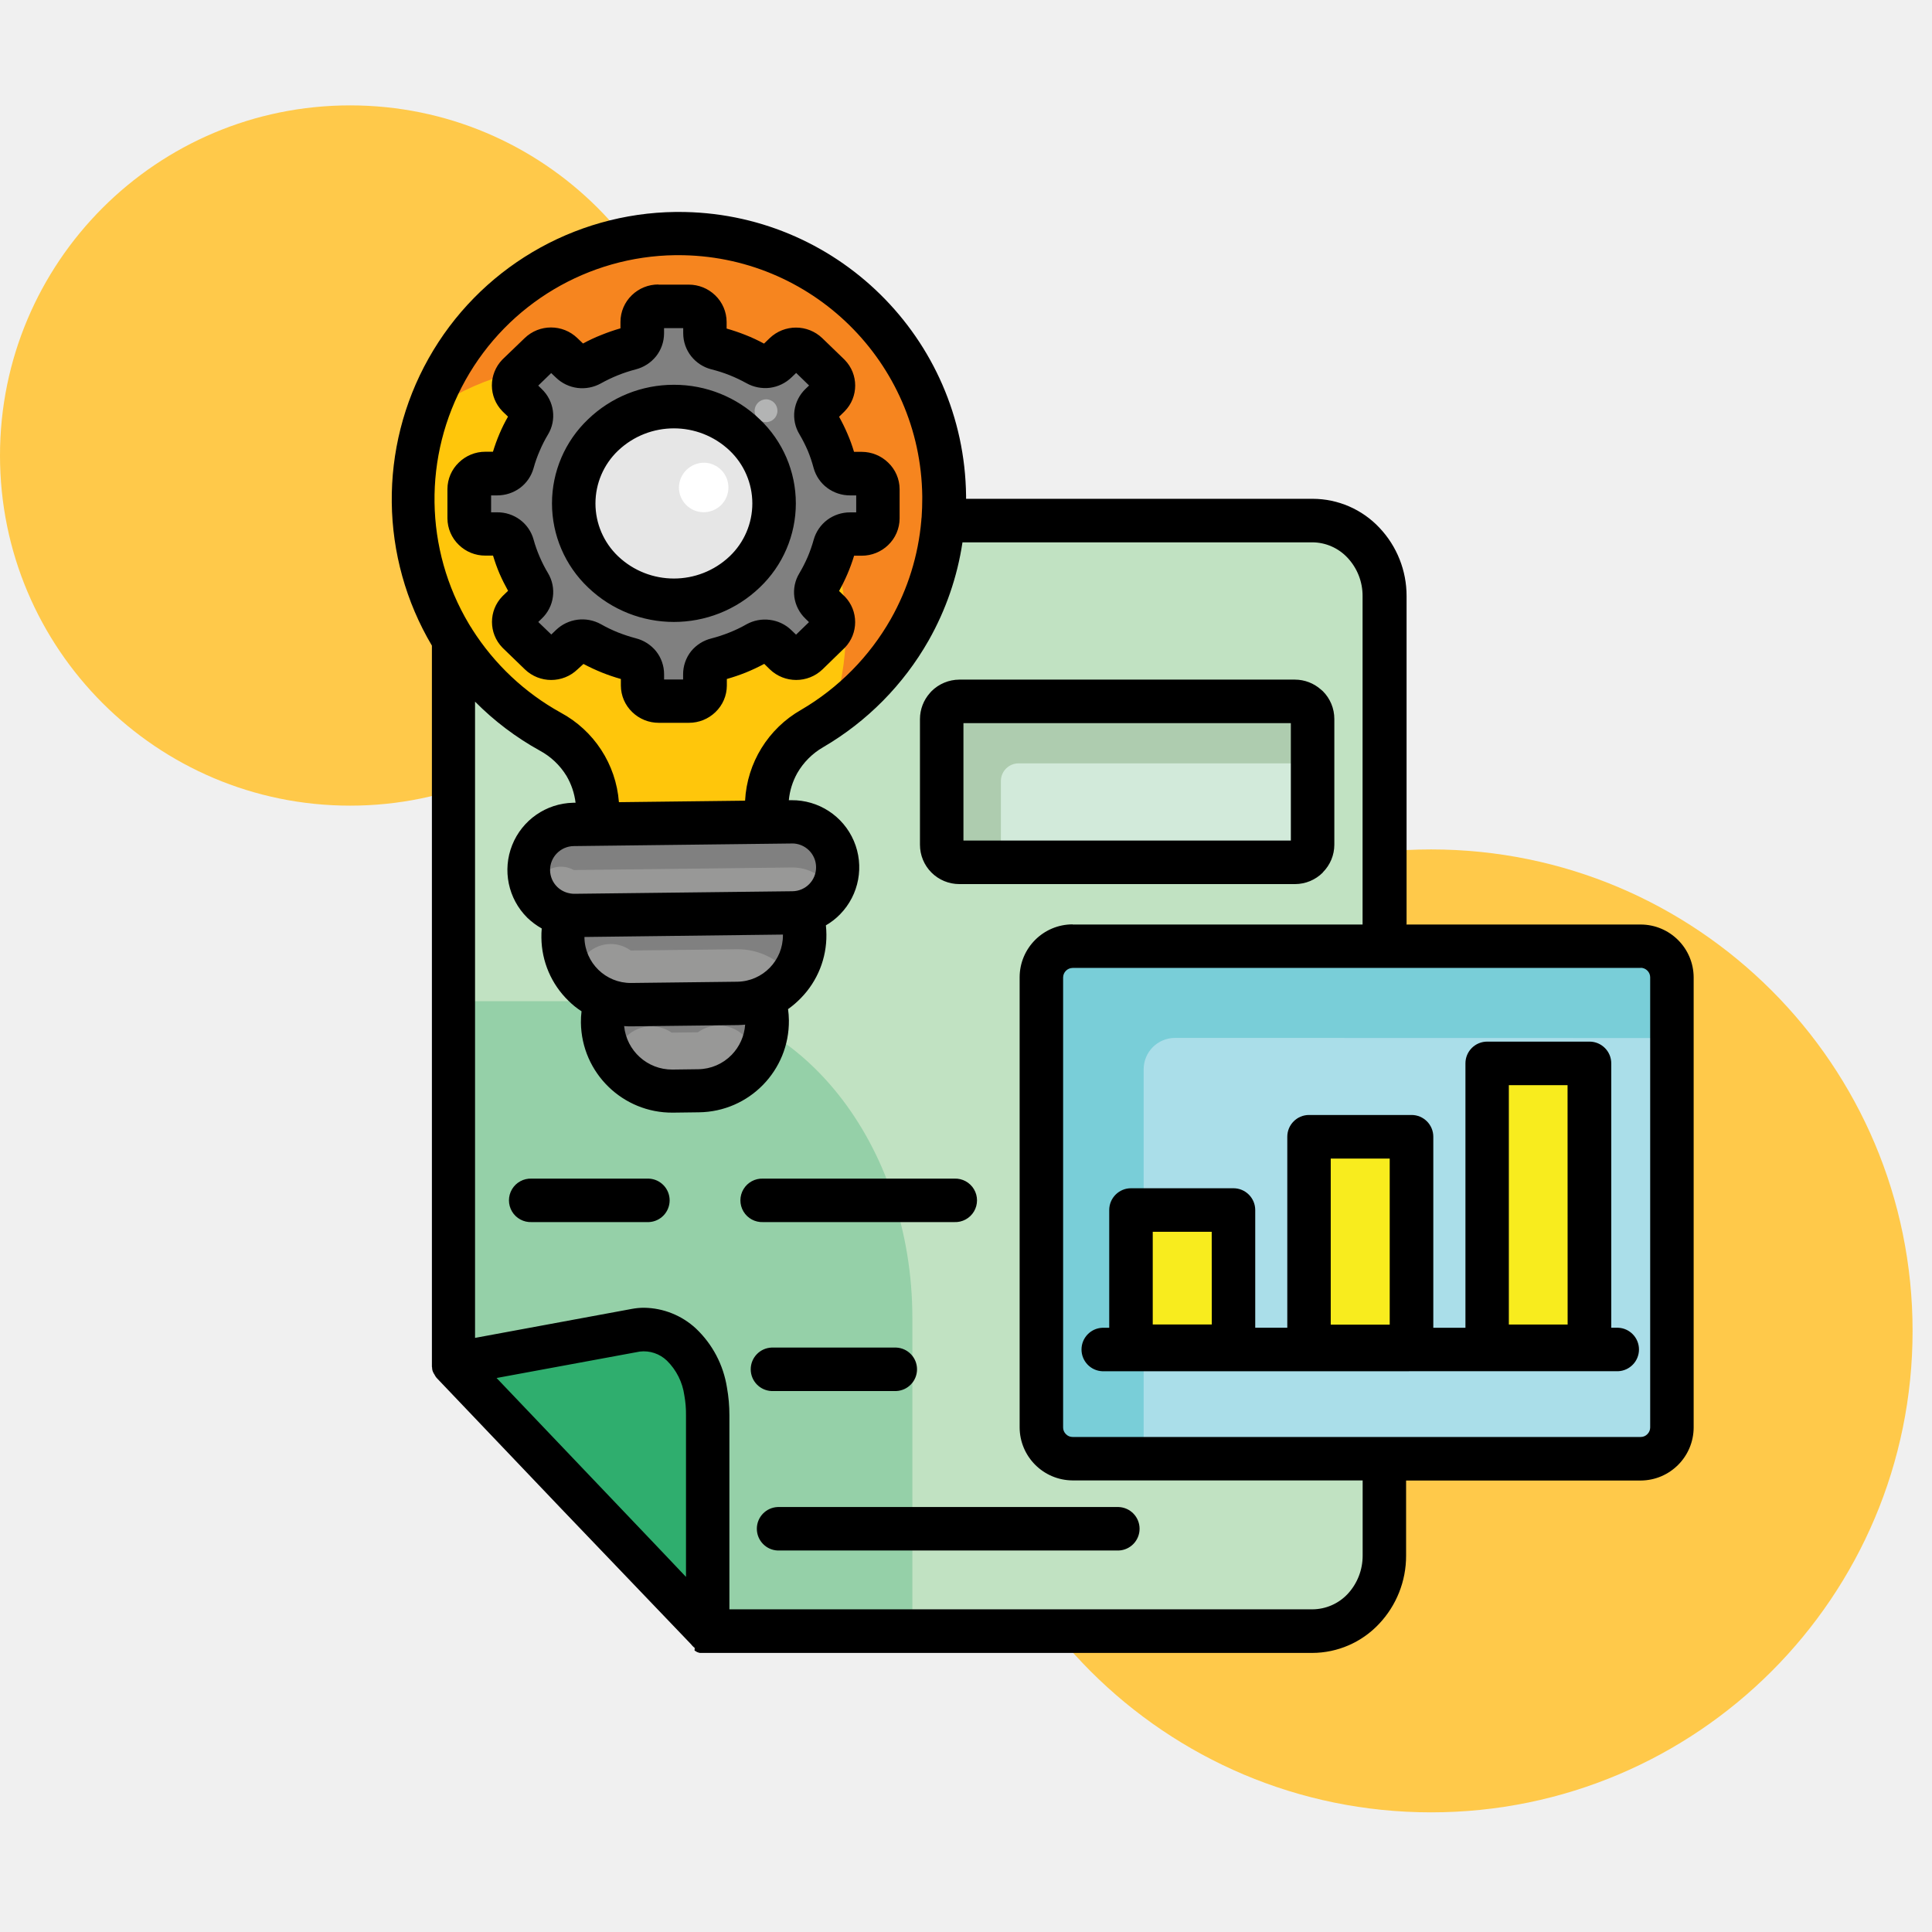
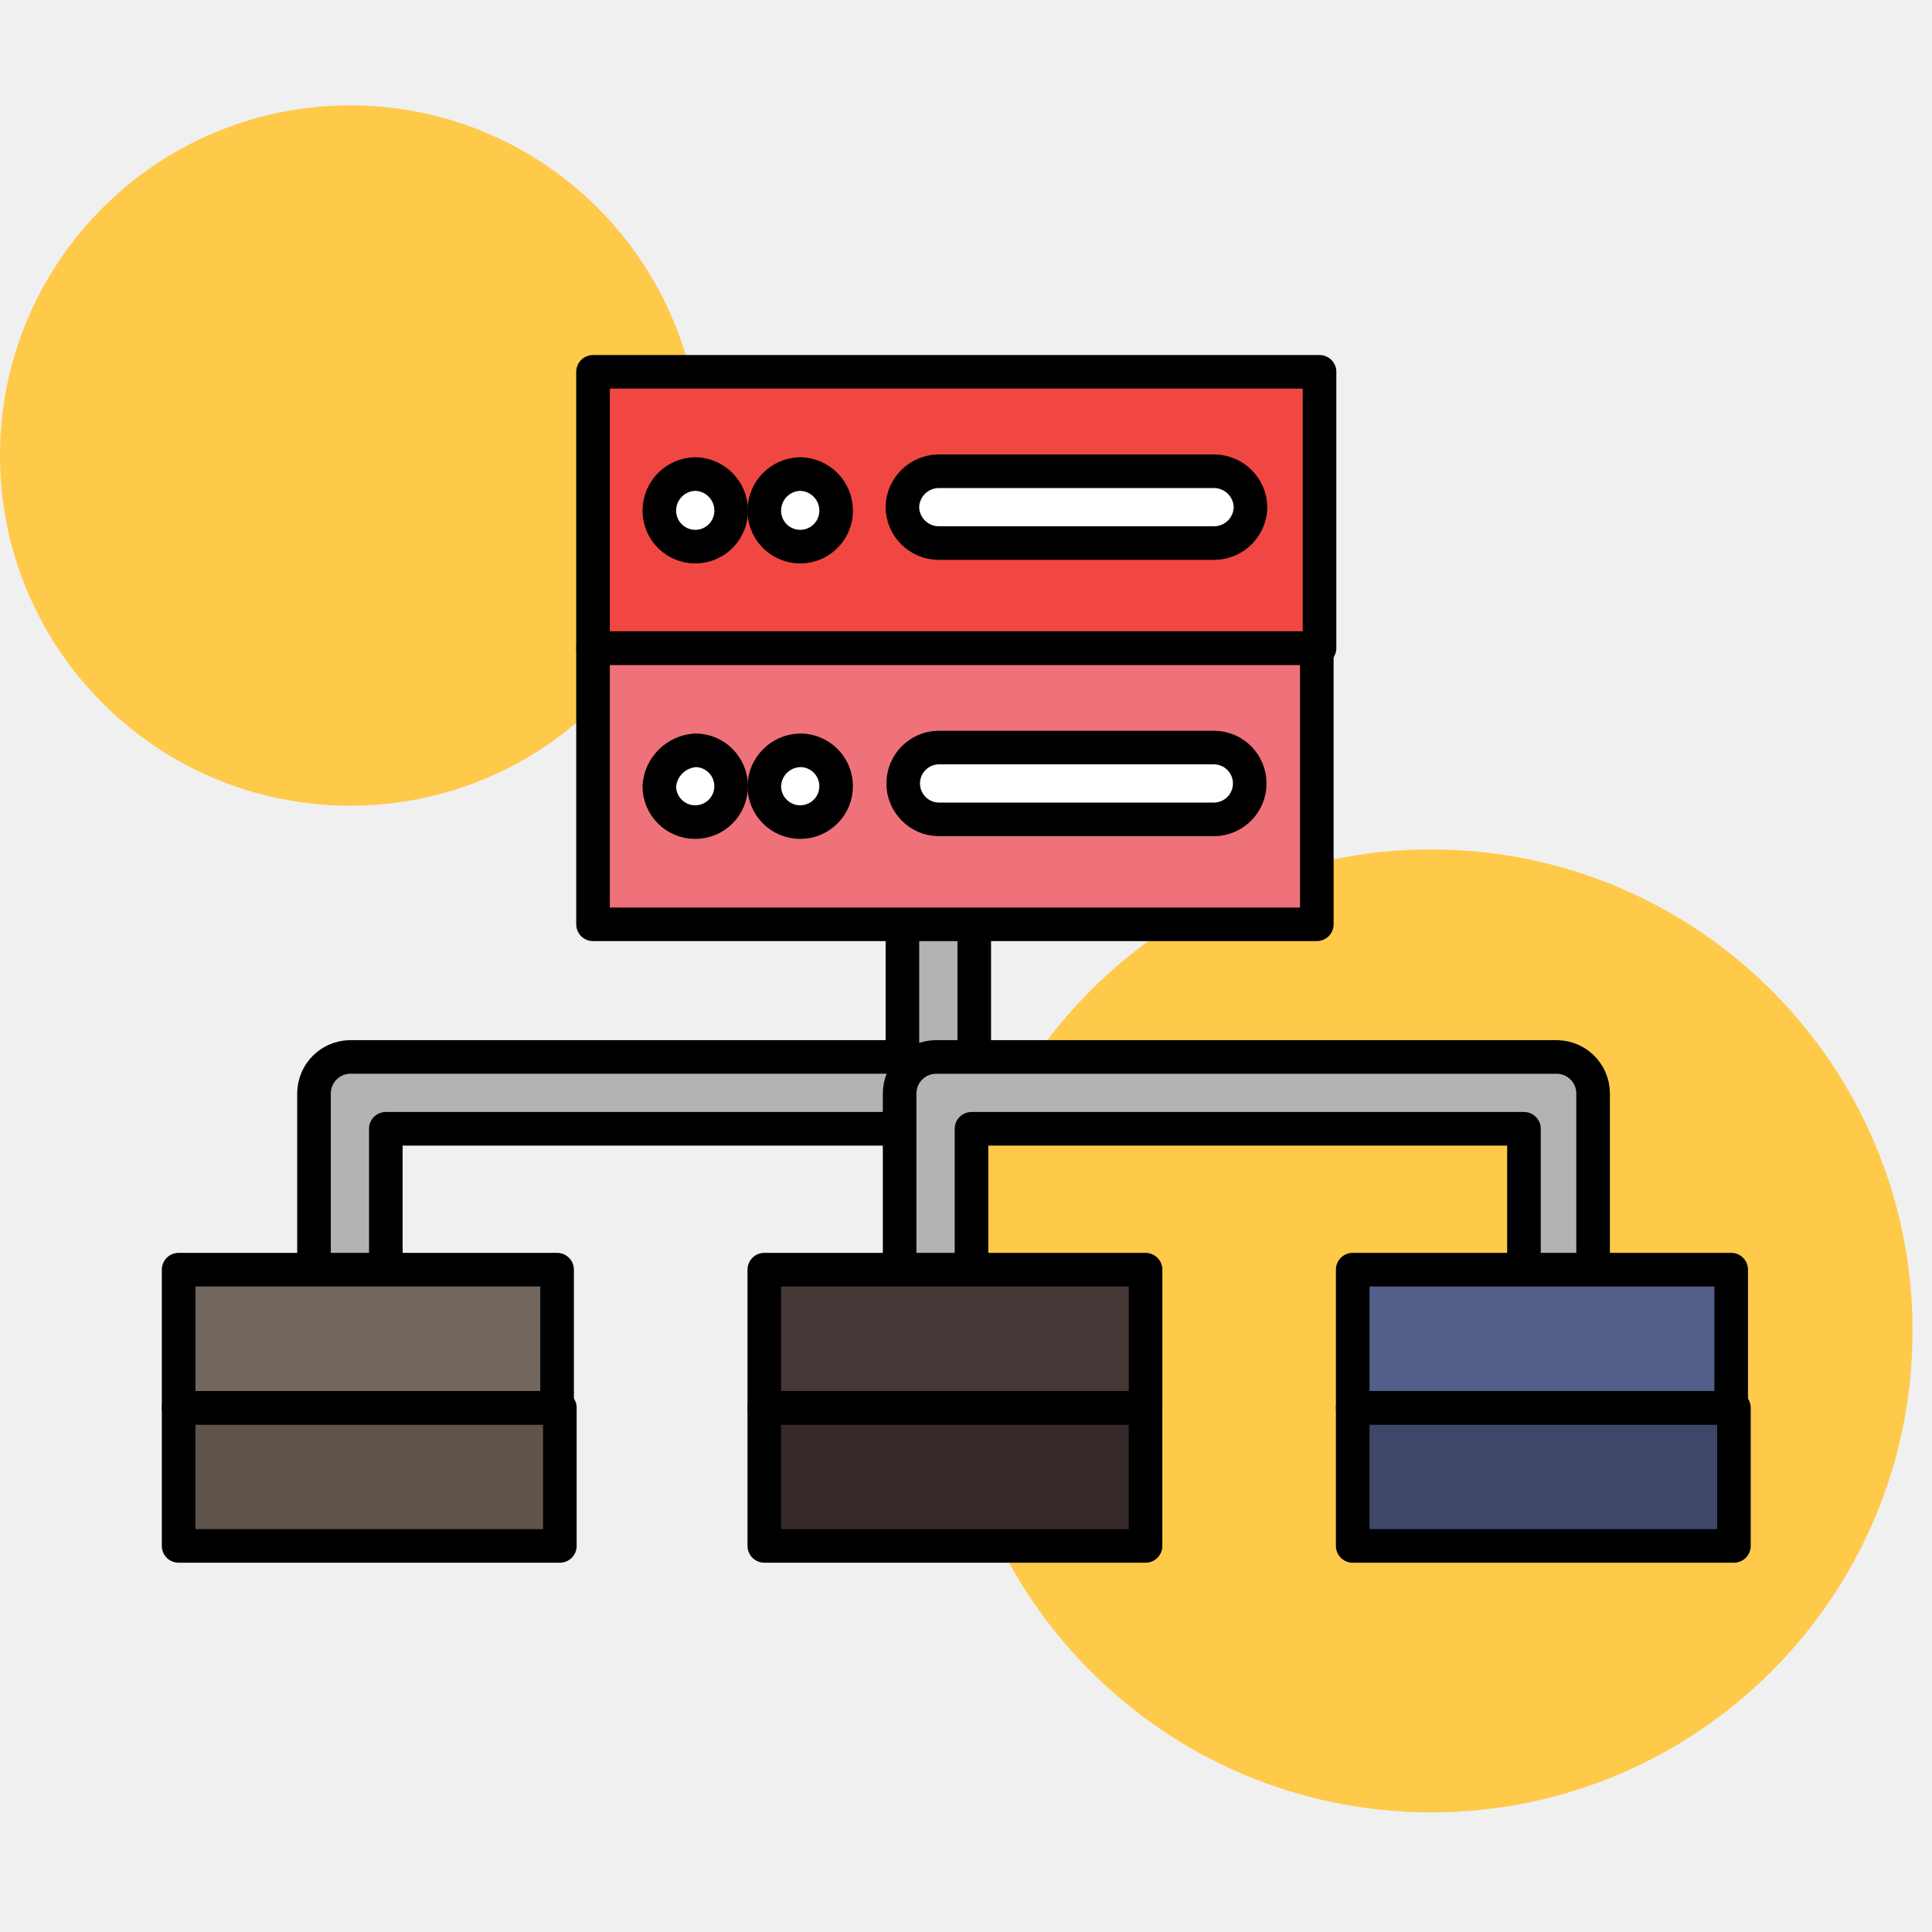
- <svg xmlns="http://www.w3.org/2000/svg" width="52.122" height="52.121" viewBox="0 0 52.122 52.121">
+ <svg xmlns="http://www.w3.org/2000/svg" width="115" height="115" viewBox="0 0 115 115">
  <defs>
    <clipPath id="clip-path">
-       <rect id="Rectangle_426136" data-name="Rectangle 426136" width="52.122" height="52.122" transform="translate(800.781 1954)" fill="#e8bad8" opacity="0.41" />
+       <rect id="Rectangle_425557" data-name="Rectangle 425557" width="115" height="115" transform="translate(800.781 1954)" fill="#e8bad8" opacity="0.41" />
    </clipPath>
  </defs>
-   <g id="Mask_Group_1099724" data-name="Mask Group 1099724" transform="translate(-800.781 -1954)" clip-path="url(#clip-path)">
-     <g id="Group_1229138" data-name="Group 1229138" transform="translate(800.781 1956.843)">
-       <g id="Group_1229136" data-name="Group 1229136" transform="translate(0)">
-         <ellipse id="Ellipse_13109" data-name="Ellipse 13109" cx="12.989" cy="12.989" rx="12.989" ry="12.989" transform="translate(25.62 20.073)" fill="#ffc94a" />
-         <ellipse id="Ellipse_13110" data-name="Ellipse 13110" cx="9.446" cy="9.446" rx="9.446" ry="9.446" fill="#ffc94a" />
+   <g id="Mask_Group_1099600" data-name="Mask Group 1099600" transform="translate(-800.781 -1954)" clip-path="url(#clip-path)">
+     <g id="Group_1228594" data-name="Group 1228594" transform="translate(799.781 1960.273)">
+       <g id="Group_1228592" data-name="Group 1228592" transform="translate(1)">
+         <ellipse id="Ellipse_13026" data-name="Ellipse 13026" cx="28.658" cy="28.658" rx="28.658" ry="28.658" transform="translate(56.527 44.289)" fill="#ffc94a" />
+         <ellipse id="Ellipse_13027" data-name="Ellipse 13027" cx="20.842" cy="20.842" rx="20.842" ry="20.842" fill="#ffc94a" />
      </g>
-       <g id="workflow_18091876" transform="translate(10.556 2.873)">
-         <g id="Group_1229137" data-name="Group 1229137" transform="translate(0.586 0.584)">
-           <path id="Path_1525252" data-name="Path 1525252" d="M78.508,153.029H62.191l-6.861-7.206V125.108a2,2,0,0,1,1.941-2.038H78.508a2,2,0,0,1,1.941,2.038v25.884A2,2,0,0,1,78.508,153.029Z" transform="translate(-54.243 -115.324)" fill="#c1e2c2" fill-rule="evenodd" />
-           <path id="Path_1525253" data-name="Path 1525253" d="M67.706,294.8H61.788l-6.468-8.116V277.81h5.574c3.745,0,6.812,3.845,6.812,8.546Z" transform="translate(-54.234 -257.099)" fill="#95d0a8" fill-rule="evenodd" />
-           <path id="Path_1525254" data-name="Path 1525254" d="M55.32,384.459l4.921-.91c.826-.152,1.941.544,1.941,2.294v5.822Z" transform="translate(-54.234 -353.96)" fill="#2fae6e" fill-rule="evenodd" />
-           <path id="Path_1525255" data-name="Path 1525255" d="M222.121,181.26h-9.056a.476.476,0,0,0-.475.475v3.392a.476.476,0,0,0,.475.475h9.056a.476.476,0,0,0,.475-.475v-3.392A.477.477,0,0,0,222.121,181.26Z" transform="translate(-198.326 -168.639)" fill="#aeccaf" fill-rule="evenodd" />
-           <path id="Path_1525256" data-name="Path 1525256" d="M231.64,203.889h7.936a.476.476,0,0,0,.475-.475V201.22h-7.933a.478.478,0,0,0-.478.475Z" transform="translate(-215.78 -186.926)" fill="#d2eada" fill-rule="evenodd" />
-           <path id="Path_1525257" data-name="Path 1525257" d="M49.436,30.625A7.165,7.165,0,0,1,53.124,43.98,2.421,2.421,0,0,0,51.9,46.148l.019,1.582-4.558.054L47.338,46.2a2.417,2.417,0,0,0-1.278-2.14,7.164,7.164,0,0,1,3.376-13.438Z" transform="translate(-42.354 -30.624)" fill="#f6851f" fill-rule="evenodd" />
-           <path id="Path_1525258" data-name="Path 1525258" d="M53.659,82.1a6.158,6.158,0,0,1-.525.339,2.421,2.421,0,0,0-1.228,2.168l0,.264a7.2,7.2,0,0,1-1.415,1.083,2.9,2.9,0,0,0-.366.256l-2.76.034-.019-1.582a2.417,2.417,0,0,0-1.278-2.14,7.169,7.169,0,0,1-3.315-8.61,7.165,7.165,0,0,1,10.9,8.187Z" transform="translate(-42.364 -69.086)" fill="#ffc60b" fill-rule="evenodd" />
-           <path id="Path_1525259" data-name="Path 1525259" d="M105.211,265.778l.7-.009a1.87,1.87,0,1,0-.043-3.74l-.7.007a1.872,1.872,0,0,0,.043,3.743Z" transform="translate(-98.211 -242.639)" fill="gray" fill-rule="evenodd" />
-           <path id="Path_1525260" data-name="Path 1525260" d="M109.134,289.407l.7-.009a.967.967,0,1,0-.017-1.579l-.706.008a.967.967,0,1,0,.019,1.581Z" transform="translate(-102.133 -266.269)" fill="#989897" fill-rule="evenodd" />
-           <path id="Path_1525261" data-name="Path 1525261" d="M92.393,234.952l2.871-.034a1.826,1.826,0,0,1,.043,3.652l-2.871.034a1.826,1.826,0,1,1-.043-3.652Z" transform="translate(-86.547 -217.801)" fill="gray" fill-rule="evenodd" />
-           <path id="Path_1525262" data-name="Path 1525262" d="M100.936,261.8a1.827,1.827,0,0,1-1.449.748l-2.871.033a.912.912,0,1,1-.017-1.46l2.871-.034A1.828,1.828,0,0,1,100.936,261.8Z" transform="translate(-90.726 -241.778)" fill="#989897" fill-rule="evenodd" />
-           <path id="Path_1525263" data-name="Path 1525263" d="M80.71,220.108l5.888-.069a1.228,1.228,0,0,1,.028,2.457l-5.888.069a1.228,1.228,0,0,1-.028-2.457Z" transform="translate(-76.386 -204.169)" fill="gray" fill-rule="evenodd" />
-           <path id="Path_1525264" data-name="Path 1525264" d="M89.552,235.3a1.231,1.231,0,0,1-1.055.627L82.609,236a.708.708,0,1,1-.014-1.228l5.888-.069A1.233,1.233,0,0,1,89.552,235.3Z" transform="translate(-78.257 -217.6)" fill="#989897" fill-rule="evenodd" />
-           <path id="Path_1525265" data-name="Path 1525265" d="M65.584,54.07H66.4a.429.429,0,0,1,.435.421V54.8a.413.413,0,0,0,.321.4,4.645,4.645,0,0,1,1.083.435.443.443,0,0,0,.523-.066l.225-.219a.447.447,0,0,1,.612,0l.58.561a.409.409,0,0,1,0,.592l-.225.219a.405.405,0,0,0-.069.506,4.223,4.223,0,0,1,.449,1.045.423.423,0,0,0,.418.311h.318a.429.429,0,0,1,.435.421V59.8a.427.427,0,0,1-.435.418h-.318a.425.425,0,0,0-.418.311,4.152,4.152,0,0,1-.449,1.045.409.409,0,0,0,.069.509l.225.216a.412.412,0,0,1,0,.594l-.58.558a.442.442,0,0,1-.612,0l-.225-.216a.434.434,0,0,0-.523-.066,4.735,4.735,0,0,1-1.083.432.418.418,0,0,0-.321.406v.307a.428.428,0,0,1-.435.418h-.817a.427.427,0,0,1-.435-.418V64a.416.416,0,0,0-.323-.406,4.686,4.686,0,0,1-1.081-.432.438.438,0,0,0-.525.066L63,63.446a.445.445,0,0,1-.615,0l-.577-.558a.412.412,0,0,1,0-.594l.225-.216a.409.409,0,0,0,.069-.509,4.183,4.183,0,0,1-.449-1.045.43.43,0,0,0-.421-.311h-.316a.427.427,0,0,1-.435-.418V59a.429.429,0,0,1,.435-.421h.316a.428.428,0,0,0,.421-.311,4.192,4.192,0,0,1,.449-1.045.405.405,0,0,0-.069-.506l-.226-.22a.409.409,0,0,1,0-.592l.577-.561a.45.45,0,0,1,.615,0l.223.219a.443.443,0,0,0,.525.066,4.568,4.568,0,0,1,1.081-.435.415.415,0,0,0,.323-.4V54.49A.429.429,0,0,1,65.584,54.07Z" transform="translate(-58.961 -52.106)" fill="gray" fill-rule="evenodd" />
-           <path id="Path_1525266" data-name="Path 1525266" d="M96.8,86.33a2.614,2.614,0,1,1-2.7,2.613A2.659,2.659,0,0,1,96.8,86.33Z" transform="translate(-89.764 -81.663)" fill="#e6e6e6" fill-rule="evenodd" />
-           <path id="Path_1525267" data-name="Path 1525267" d="M128.669,104.42a.668.668,0,1,1-.689.668A.68.68,0,0,1,128.669,104.42Z" transform="translate(-120.806 -98.237)" fill="#fff" fill-rule="evenodd" />
-           <path id="Path_1525268" data-name="Path 1525268" d="M152.668,84.01a.308.308,0,1,1-.318.307A.313.313,0,0,1,152.668,84.01Z" transform="translate(-143.134 -79.537)" fill="#b3b4b4" fill-rule="evenodd" />
-           <path id="Path_1525269" data-name="Path 1525269" d="M245.523,260.04h15.324a.846.846,0,0,1,.843.843v12.146a.846.846,0,0,1-.843.843H245.523a.846.846,0,0,1-.843-.843V260.883A.846.846,0,0,1,245.523,260.04Z" transform="translate(-227.728 -240.818)" fill="#79ced8" fill-rule="evenodd" />
-           <path id="Path_1525270" data-name="Path 1525270" d="M291.87,289.66v10.507a.846.846,0,0,1-.843.843H277.62V290.5a.846.846,0,0,1,.843-.843Z" transform="translate(-257.908 -267.956)" fill="#aadee9" fill-rule="evenodd" />
-           <path id="Path_1525271" data-name="Path 1525271" d="M273.53,301.786h2.765v3.674H273.53Zm9.608-3.956H285.9v7.631h-2.762Zm-4.805,1.978H281.1v5.652h-2.765Z" transform="translate(-254.16 -275.441)" fill="#f8ec1e" fill-rule="evenodd" />
-         </g>
-         <path id="Path_1525272" data-name="Path 1525272" d="M45.789,59.773a.587.587,0,0,1,0-1.173h9.2a.587.587,0,0,1,0,1.173Zm8.759-4.836a.587.587,0,0,1,0-1.173h.185V50.588A.588.588,0,0,1,55.32,50h2.765a.588.588,0,0,1,.587.587v3.176h.865V48.61a.587.587,0,0,1,.587-.587h2.765a.587.587,0,0,1,.587.587v5.154h.867V46.631a.586.586,0,0,1,.587-.587H67.69a.587.587,0,0,1,.587.587v7.132h.185a.587.587,0,0,1,0,1.173Zm2.95-3.762H55.907v2.5H57.5Zm9.6-3.956H65.514v6.458H67.1ZM62.3,49.2H60.709v4.479H62.3Zm-8.555-6.315h7.823V34.026a1.5,1.5,0,0,0-.406-1.036,1.309,1.309,0,0,0-.948-.416h-9.44a7.682,7.682,0,0,1-.914,2.649A7.794,7.794,0,0,1,47.017,38.1a1.9,1.9,0,0,0-.7.7,1.852,1.852,0,0,0-.228.731l.069,0a1.811,1.811,0,0,1,1.316,3.076,1.754,1.754,0,0,1-.385.3c.008.08.014.164.014.25a2.412,2.412,0,0,1-.686,1.71,2.467,2.467,0,0,1-.349.3,2.368,2.368,0,0,1,.023.3v0a2.456,2.456,0,0,1-2.427,2.484l-.7.009a2.46,2.46,0,0,1-2.484-2.427v0a2.213,2.213,0,0,1,.017-.307,2.158,2.158,0,0,1-.354-.285,2.407,2.407,0,0,1-.729-1.7c0-.085,0-.168.009-.25a1.889,1.889,0,0,1-.392-.292A1.814,1.814,0,0,1,40.267,39.6h.069a1.877,1.877,0,0,0-.245-.725,1.9,1.9,0,0,0-.717-.68,7.687,7.687,0,0,1-1.75-1.323V54.037l4.23-.782a1.769,1.769,0,0,1,.333-.031,2.1,2.1,0,0,1,1.394.558,2.786,2.786,0,0,1,.839,1.594,4.179,4.179,0,0,1,.066.748V61.36h15.73a1.316,1.316,0,0,0,.948-.413,1.512,1.512,0,0,0,.406-1.038V57.882H53.746a1.436,1.436,0,0,1-1.43-1.43V44.308a1.43,1.43,0,0,1,1.429-1.427Zm9,0h6.329A1.432,1.432,0,0,1,70.5,44.309V56.455a1.436,1.436,0,0,1-1.428,1.43H62.742v2.026a2.669,2.669,0,0,1-.731,1.843,2.479,2.479,0,0,1-1.8.782H43.857l-.008,0h-.016l-.009,0h-.007l-.009,0H43.8l-.007,0-.009,0h-.007l-.009,0-.008,0-.007,0-.009,0-.007,0-.007,0-.007,0-.009,0-.007,0-.007,0-.007,0-.007,0-.009-.005-.007,0-.007,0-.007-.005-.007,0-.007-.005-.007,0-.008-.005-.007,0-.007-.005-.007-.005-.007,0-.005-.005-.008-.005-.007-.005-.007-.005-.007-.005-.005,0-.007-.005-.007-.005L43.55,62.4l-.007-.005-.007-.005-.005-.005-.007-.005-.005-.005-.007-.007-.005-.005-.005-.005-.007-.005-.005-.007-.005-.005-.007-.007-.005-.005-.005-.007-.005-.005-.005-.008-3.513-3.669-3.335-3.5a.4.4,0,0,1-.048-.057l-.007-.012h0c-.005-.008-.009-.017-.014-.023l-.014-.026-.007-.012,0,0L36.512,55v0a.1.1,0,0,1-.012-.023l-.005-.014-.008-.012c-.005-.019-.012-.036-.017-.054l0-.014h0a.08.08,0,0,0-.005-.026V54.85l0-.009v0c0-.007,0-.017-.005-.026V54.8l0-.005v-.047h0V35.361a7.749,7.749,0,0,1,6.574-11.7h.054a7.748,7.748,0,0,1,7.783,7.657v.007h0a.32.32,0,0,1,0,.048V31.4h9.353a2.476,2.476,0,0,1,1.8.782,2.673,2.673,0,0,1,.731,1.843v8.854Zm6.329,1.171H53.745a.26.26,0,0,0-.256.256V56.454a.249.249,0,0,0,.076.18.246.246,0,0,0,.18.076H69.073a.246.246,0,0,0,.178-.076.25.25,0,0,0,.076-.18V44.308a.253.253,0,0,0-.076-.18A.26.26,0,0,0,69.072,44.052ZM42.989,28.324a3.323,3.323,0,0,1,2.316.931,3.129,3.129,0,0,1,0,4.536,3.346,3.346,0,0,1-4.632,0,3.129,3.129,0,0,1,0-4.536A3.323,3.323,0,0,1,42.989,28.324ZM44.494,30.1a2.187,2.187,0,0,0-3.011,0,1.968,1.968,0,0,0,0,2.85,2.187,2.187,0,0,0,3.011,0,1.968,1.968,0,0,0,0-2.85Zm-1.921-4.478h.817a1.023,1.023,0,0,1,.712.287,1,1,0,0,1,.309.72v.178a5.335,5.335,0,0,1,.509.173,4.509,4.509,0,0,1,.5.233l.15-.145a1.026,1.026,0,0,1,1.424,0l.577.558.026.026a.99.99,0,0,1,0,1.385l-.026.026-.126.123a4.837,4.837,0,0,1,.225.458,4.243,4.243,0,0,1,.178.489h.209a1.026,1.026,0,0,1,.712.29.994.994,0,0,1,.309.717v.791a1,1,0,0,1-.309.717,1.025,1.025,0,0,1-.712.287v0h-.207a4.673,4.673,0,0,1-.18.494,5.042,5.042,0,0,1-.225.458l.126.123.028.026a.994.994,0,0,1,0,1.382l-.028.026L47,36a1.026,1.026,0,0,1-1.424,0l-.15-.147a5.233,5.233,0,0,1-.5.235,5.339,5.339,0,0,1-.509.173v.178a.994.994,0,0,1-.309.717,1.025,1.025,0,0,1-.712.287h-.817a1.019,1.019,0,0,1-.712-.287.994.994,0,0,1-.309-.717v-.178a5.107,5.107,0,0,1-.509-.173,5.336,5.336,0,0,1-.5-.233L40.39,36a1.024,1.024,0,0,1-1.423,0l-.58-.561-.026-.026a.992.992,0,0,1,0-1.382l.026-.026.128-.123c-.083-.15-.159-.3-.228-.458s-.126-.323-.178-.492H37.9a1.014,1.014,0,0,1-.712-.287,1,1,0,0,1-.309-.717v-.791a.994.994,0,0,1,.309-.717,1.018,1.018,0,0,1,.712-.29h.207a4.973,4.973,0,0,1,.178-.489q.1-.235.228-.458l-.128-.123-.026-.026a.994.994,0,0,1-.281-.691h0a1,1,0,0,1,.278-.694l.026-.026.58-.558a1.024,1.024,0,0,1,1.423,0l.152.145a4.452,4.452,0,0,1,.5-.233,5.225,5.225,0,0,1,.51-.176v-.176h0a1,1,0,0,1,.309-.72,1.021,1.021,0,0,1,.713-.287Zm.665,1.174h-.515v.14h0a1,1,0,0,1-.216.62,1.037,1.037,0,0,1-.546.352,3.894,3.894,0,0,0-.484.159,4.046,4.046,0,0,0-.458.219,1.038,1.038,0,0,1-.632.123,1.021,1.021,0,0,1-.581-.28l-.128-.121-.349.338.095.093a1,1,0,0,1,.3.587.979.979,0,0,1-.133.641,3.424,3.424,0,0,0-.223.439,3.389,3.389,0,0,0-.164.463,1.006,1.006,0,0,1-.368.539,1.038,1.038,0,0,1-.615.2h-.164v.456h.164a1.023,1.023,0,0,1,.615.2.994.994,0,0,1,.368.539,3.436,3.436,0,0,0,.164.463,3.572,3.572,0,0,0,.223.437.988.988,0,0,1-.166,1.227l-.095.093.351.338.126-.121a1.029,1.029,0,0,1,1.213-.157,3.791,3.791,0,0,0,.458.221,4.418,4.418,0,0,0,.484.159,1.031,1.031,0,0,1,.546.349,1,1,0,0,1,.216.623v.14h.513v-.14a1,1,0,0,1,.216-.623A1.02,1.02,0,0,1,44,35.167a4.091,4.091,0,0,0,.484-.159,3.541,3.541,0,0,0,.461-.221,1.025,1.025,0,0,1,.632-.121,1.011,1.011,0,0,1,.581.278l.126.121.349-.338-.095-.093a1,1,0,0,1-.3-.584.985.985,0,0,1,.136-.643,3.9,3.9,0,0,0,.223-.437,3.756,3.756,0,0,0,.162-.463,1.015,1.015,0,0,1,.37-.541,1.03,1.03,0,0,1,.612-.2v0h.166v-.458H47.74a1.03,1.03,0,0,1-.612-.2,1,1,0,0,1-.37-.539A3.661,3.661,0,0,0,46.6,30.1a3.993,3.993,0,0,0-.223-.439.981.981,0,0,1-.136-.641,1.007,1.007,0,0,1,.3-.587l.095-.09-.349-.339-.126.121a1.031,1.031,0,0,1-.581.28,1.044,1.044,0,0,1-.632-.123,4.026,4.026,0,0,0-.461-.219A3.806,3.806,0,0,0,44,27.907a1.019,1.019,0,0,1-.544-.352,1,1,0,0,1-.216-.62v-.141ZM41.509,39.584l3.4-.04a3,3,0,0,1,1.512-2.451,6.634,6.634,0,0,0,2.418-2.447,6.54,6.54,0,0,0,.824-2.655v0a.71.71,0,0,1,.009-.095c.012-.168.017-.342.017-.515a.382.382,0,0,1,0-.054h0a6.581,6.581,0,0,0-6.608-6.5.414.414,0,0,1-.054,0,6.58,6.58,0,0,0-5.568,9.95c.014.023.031.048.045.074a.564.564,0,0,1,.048.076,6.631,6.631,0,0,0,2.38,2.24,3,3,0,0,1,1.573,2.414Zm4.422,3.572-5.356.065v.014a1.249,1.249,0,0,0,1.257,1.227l2.871-.034a1.249,1.249,0,0,0,1.227-1.258Zm.238-2.457-5.222.062-.665.008a.645.645,0,0,0-.449.194.639.639,0,0,0,.008.907.65.65,0,0,0,.335.173.08.08,0,0,0,.026.005.617.617,0,0,0,.1.008l5.885-.069a.644.644,0,0,0-.014-1.289Zm-1.252,4.887c-.066.007-.133.009-.2.012l-2.871.034c-.066,0-.133,0-.2-.007a1.3,1.3,0,0,0,1.3,1.173l.7-.009a1.279,1.279,0,0,0,.9-.387,1.3,1.3,0,0,0,.365-.815Zm.707,9.885a.587.587,0,0,1,0-1.173h3.361a.587.587,0,0,1,0,1.173Zm-.23-4.558a.587.587,0,1,1,0-1.173h5.161a.587.587,0,1,1,0,1.173Zm-6.244,0a.587.587,0,1,1,0-1.173h3.161a.587.587,0,0,1,0,1.173ZM59.633,37.452H50.8V40.62h8.833Zm-8.944-1.174h9.056a1.06,1.06,0,0,1,.7.268l.05.043a1.058,1.058,0,0,1,.311.751v3.392a1.054,1.054,0,0,1-.311.746l0,.005a1.06,1.06,0,0,1-.748.311H50.689a1.061,1.061,0,0,1-1.062-1.062V37.339a1.061,1.061,0,0,1,.268-.7.365.365,0,0,1,.043-.048A1.072,1.072,0,0,1,50.689,36.278ZM42.064,54.407l-3.859.712,4.3,4.513.81.853V56.126a2.788,2.788,0,0,0-.045-.539,1.627,1.627,0,0,0-.47-.936.9.9,0,0,0-.732-.245Z" transform="translate(-35.364 -23.659)" />
+       <g id="Group_1229566" data-name="Group 1229566" transform="translate(5351.312 3110.311)">
+         <path id="Path_1532066" data-name="Path 1532066" d="M7.095,43.709a2.177,2.177,0,0,1-2.138-2.138V31.212a2.177,2.177,0,0,1,2.138-2.138H39.982V20.853a2.138,2.138,0,1,1,4.275,0V31.212A2.177,2.177,0,0,1,42.12,33.35H9.232v8.222a2.073,2.073,0,0,1-2.138,2.138" transform="translate(-5336.578 -3082.745)" fill="#b3b3b3" stroke="#000" stroke-linecap="round" stroke-linejoin="round" stroke-width="2" />
+         <path id="Path_1532067" data-name="Path 1532067" d="M65.7,39.723a2.175,2.175,0,0,1-2.136-2.138V29.363H30.679v8.222a2.138,2.138,0,0,1-4.277,0V27.226a2.178,2.178,0,0,1,2.139-2.138h37a2.177,2.177,0,0,1,2.138,2.138V37.585A1.946,1.946,0,0,1,65.7,39.723" transform="translate(-5323.164 -3078.758)" fill="#b3b3b3" stroke="#000" stroke-linecap="round" stroke-linejoin="round" stroke-width="2" />
+         <rect id="Rectangle_426613" data-name="Rectangle 426613" width="22.692" height="8.222" transform="translate(-5269.794 -3032.788)" fill="#3e4767" stroke="#000" stroke-linecap="round" stroke-linejoin="round" stroke-width="2" />
+         <path id="Path_1532068" data-name="Path 1532068" d="M65.521,32.877V41.1H42.993V32.877H65.521Z" transform="translate(-5312.786 -3073.886)" fill="#535e89" stroke="#000" stroke-linecap="round" stroke-linejoin="round" stroke-width="2" />
+         <rect id="Rectangle_426614" data-name="Rectangle 426614" width="22.692" height="8.222" transform="translate(-5304.818 -3032.788)" fill="#352a29" stroke="#000" stroke-linecap="round" stroke-linejoin="round" stroke-width="2" />
+         <path id="Path_1532069" data-name="Path 1532069" d="M44.139,32.877V41.1H21.446V32.877H44.139Z" transform="translate(-5326.263 -3073.886)" fill="#463836" stroke="#000" stroke-linecap="round" stroke-linejoin="round" stroke-width="2" />
+         <rect id="Rectangle_426615" data-name="Rectangle 426615" width="22.692" height="8.222" transform="translate(-5339.679 -3032.788)" fill="#60534a" stroke="#000" stroke-linecap="round" stroke-linejoin="round" stroke-width="2" />
+         <path id="Path_1532070" data-name="Path 1532070" d="M22.528,32.877V41.1H0V32.877H22.528Z" transform="translate(-5339.679 -3073.886)" fill="#73665c" stroke="#000" stroke-linecap="round" stroke-linejoin="round" stroke-width="2" />
+         <path id="Path_1532071" data-name="Path 1532071" d="M15.174,10.116V26.558H58.257V10.116Z" transform="translate(-5330.187 -3088.124)" fill="#ef727a" stroke="#000" stroke-linecap="round" stroke-linejoin="round" stroke-width="2" />
+         <rect id="Rectangle_426616" data-name="Rectangle 426616" width="43.245" height="16.444" transform="translate(-5315.013 -3094.451)" fill="#f14742" stroke="#000" stroke-linecap="round" stroke-linejoin="round" stroke-width="2" />
+         <path id="Path_1532072" data-name="Path 1532072" d="M23.584,3.743a2.176,2.176,0,0,1,2.138,2.136,2.138,2.138,0,1,1-4.275,0,2.176,2.176,0,0,1,2.138-2.136" transform="translate(-5326.264 -3092.11)" fill="#fff" stroke="#000" stroke-linecap="round" stroke-linejoin="round" stroke-width="2" />
+         <path id="Path_1532073" data-name="Path 1532073" d="M23.584,13.858A2.138,2.138,0,1,1,21.446,16a2.177,2.177,0,0,1,2.138-2.138" transform="translate(-5326.264 -3085.783)" fill="#fff" stroke="#000" stroke-linecap="round" stroke-linejoin="round" stroke-width="2" />
+         <path id="Path_1532074" data-name="Path 1532074" d="M19.74,3.743a2.176,2.176,0,0,1,2.138,2.136,2.138,2.138,0,1,1-4.275,0A2.175,2.175,0,0,1,19.74,3.743" transform="translate(-5328.668 -3092.11)" fill="#fff" stroke="#000" stroke-linecap="round" stroke-linejoin="round" stroke-width="2" />
+         <path id="Path_1532075" data-name="Path 1532075" d="M19.74,13.858A2.138,2.138,0,1,1,17.6,16a2.3,2.3,0,0,1,2.138-2.138" transform="translate(-5328.668 -3085.783)" fill="#fff" stroke="#000" stroke-linecap="round" stroke-linejoin="round" stroke-width="2" />
+         <path id="Path_1532076" data-name="Path 1532076" d="M45.085,7.916H28.642A2.175,2.175,0,0,1,26.5,5.78a2.178,2.178,0,0,1,2.138-2.139H45.085A2.178,2.178,0,0,1,47.223,5.78a2.172,2.172,0,0,1-2.138,2.136" transform="translate(-5323.1 -3092.174)" fill="#fff" stroke="#000" stroke-linecap="round" stroke-linejoin="round" stroke-width="2" />
+         <path id="Path_1532077" data-name="Path 1532077" d="M45.085,18.033H28.642a2.138,2.138,0,0,1,0-4.275H45.085a2.138,2.138,0,0,1,0,4.275" transform="translate(-5323.1 -3085.845)" fill="#fff" stroke="#000" stroke-linecap="round" stroke-linejoin="round" stroke-width="2" />
      </g>
    </g>
  </g>
</svg>
